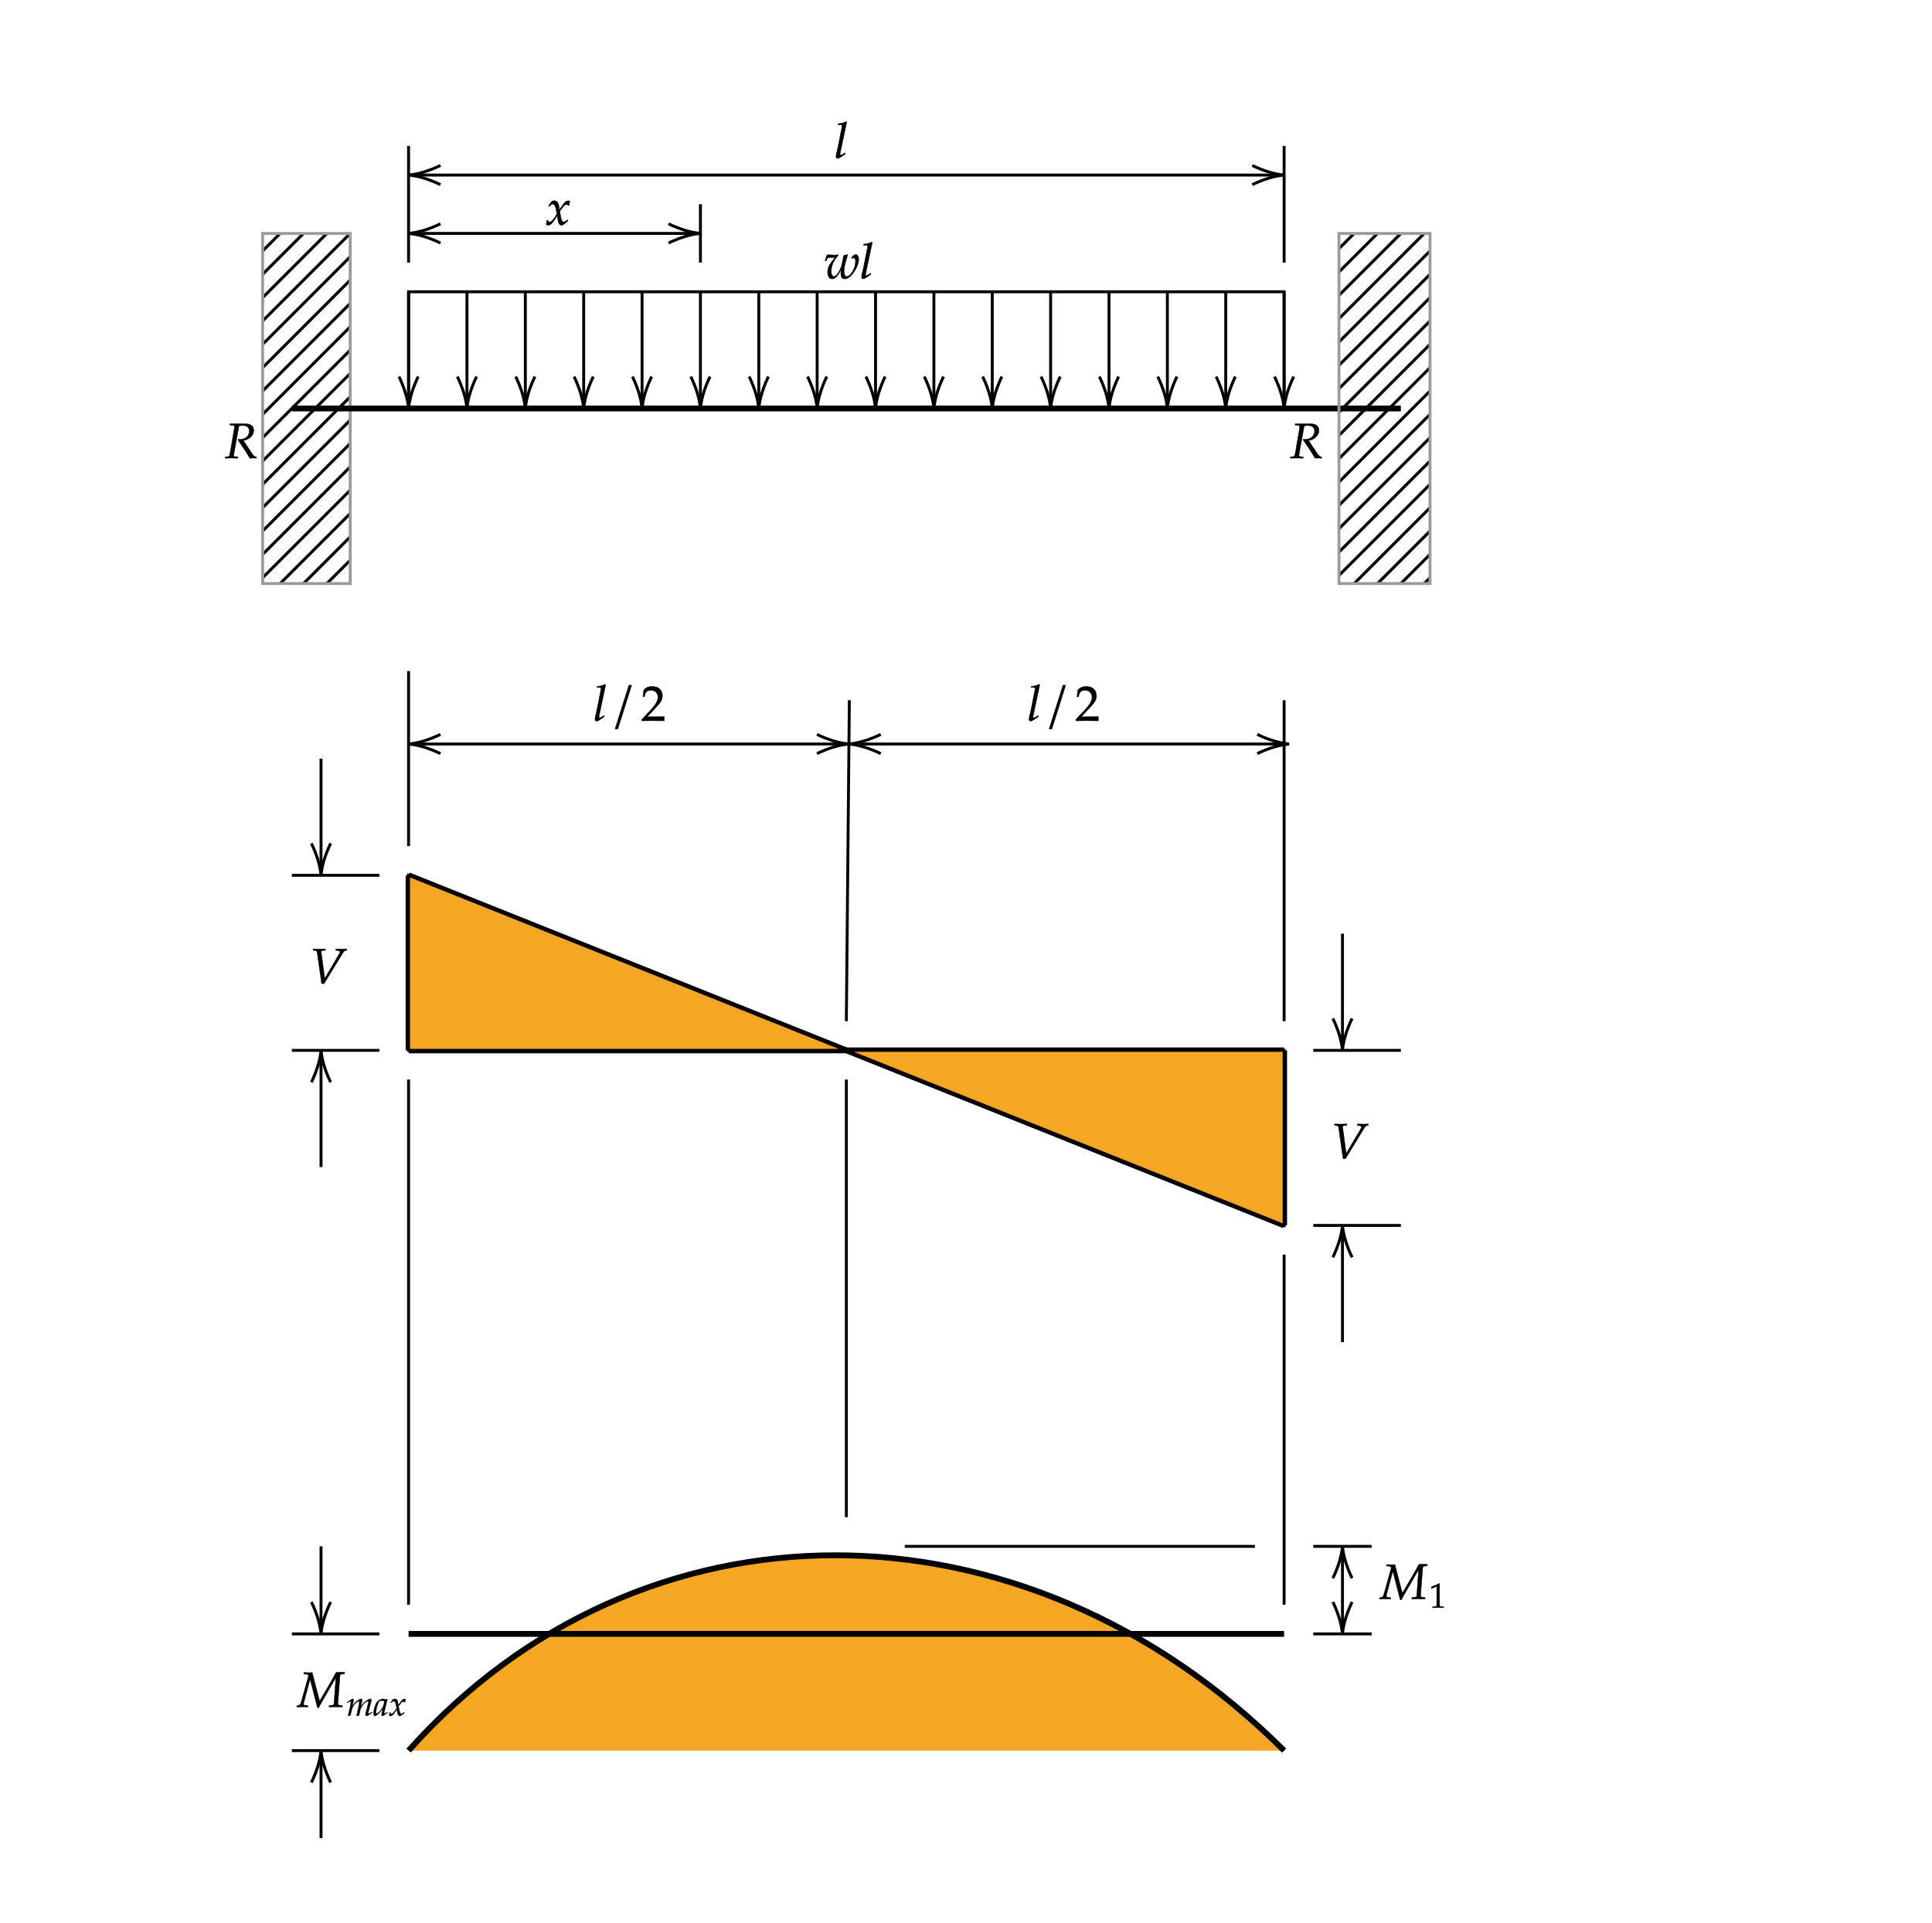
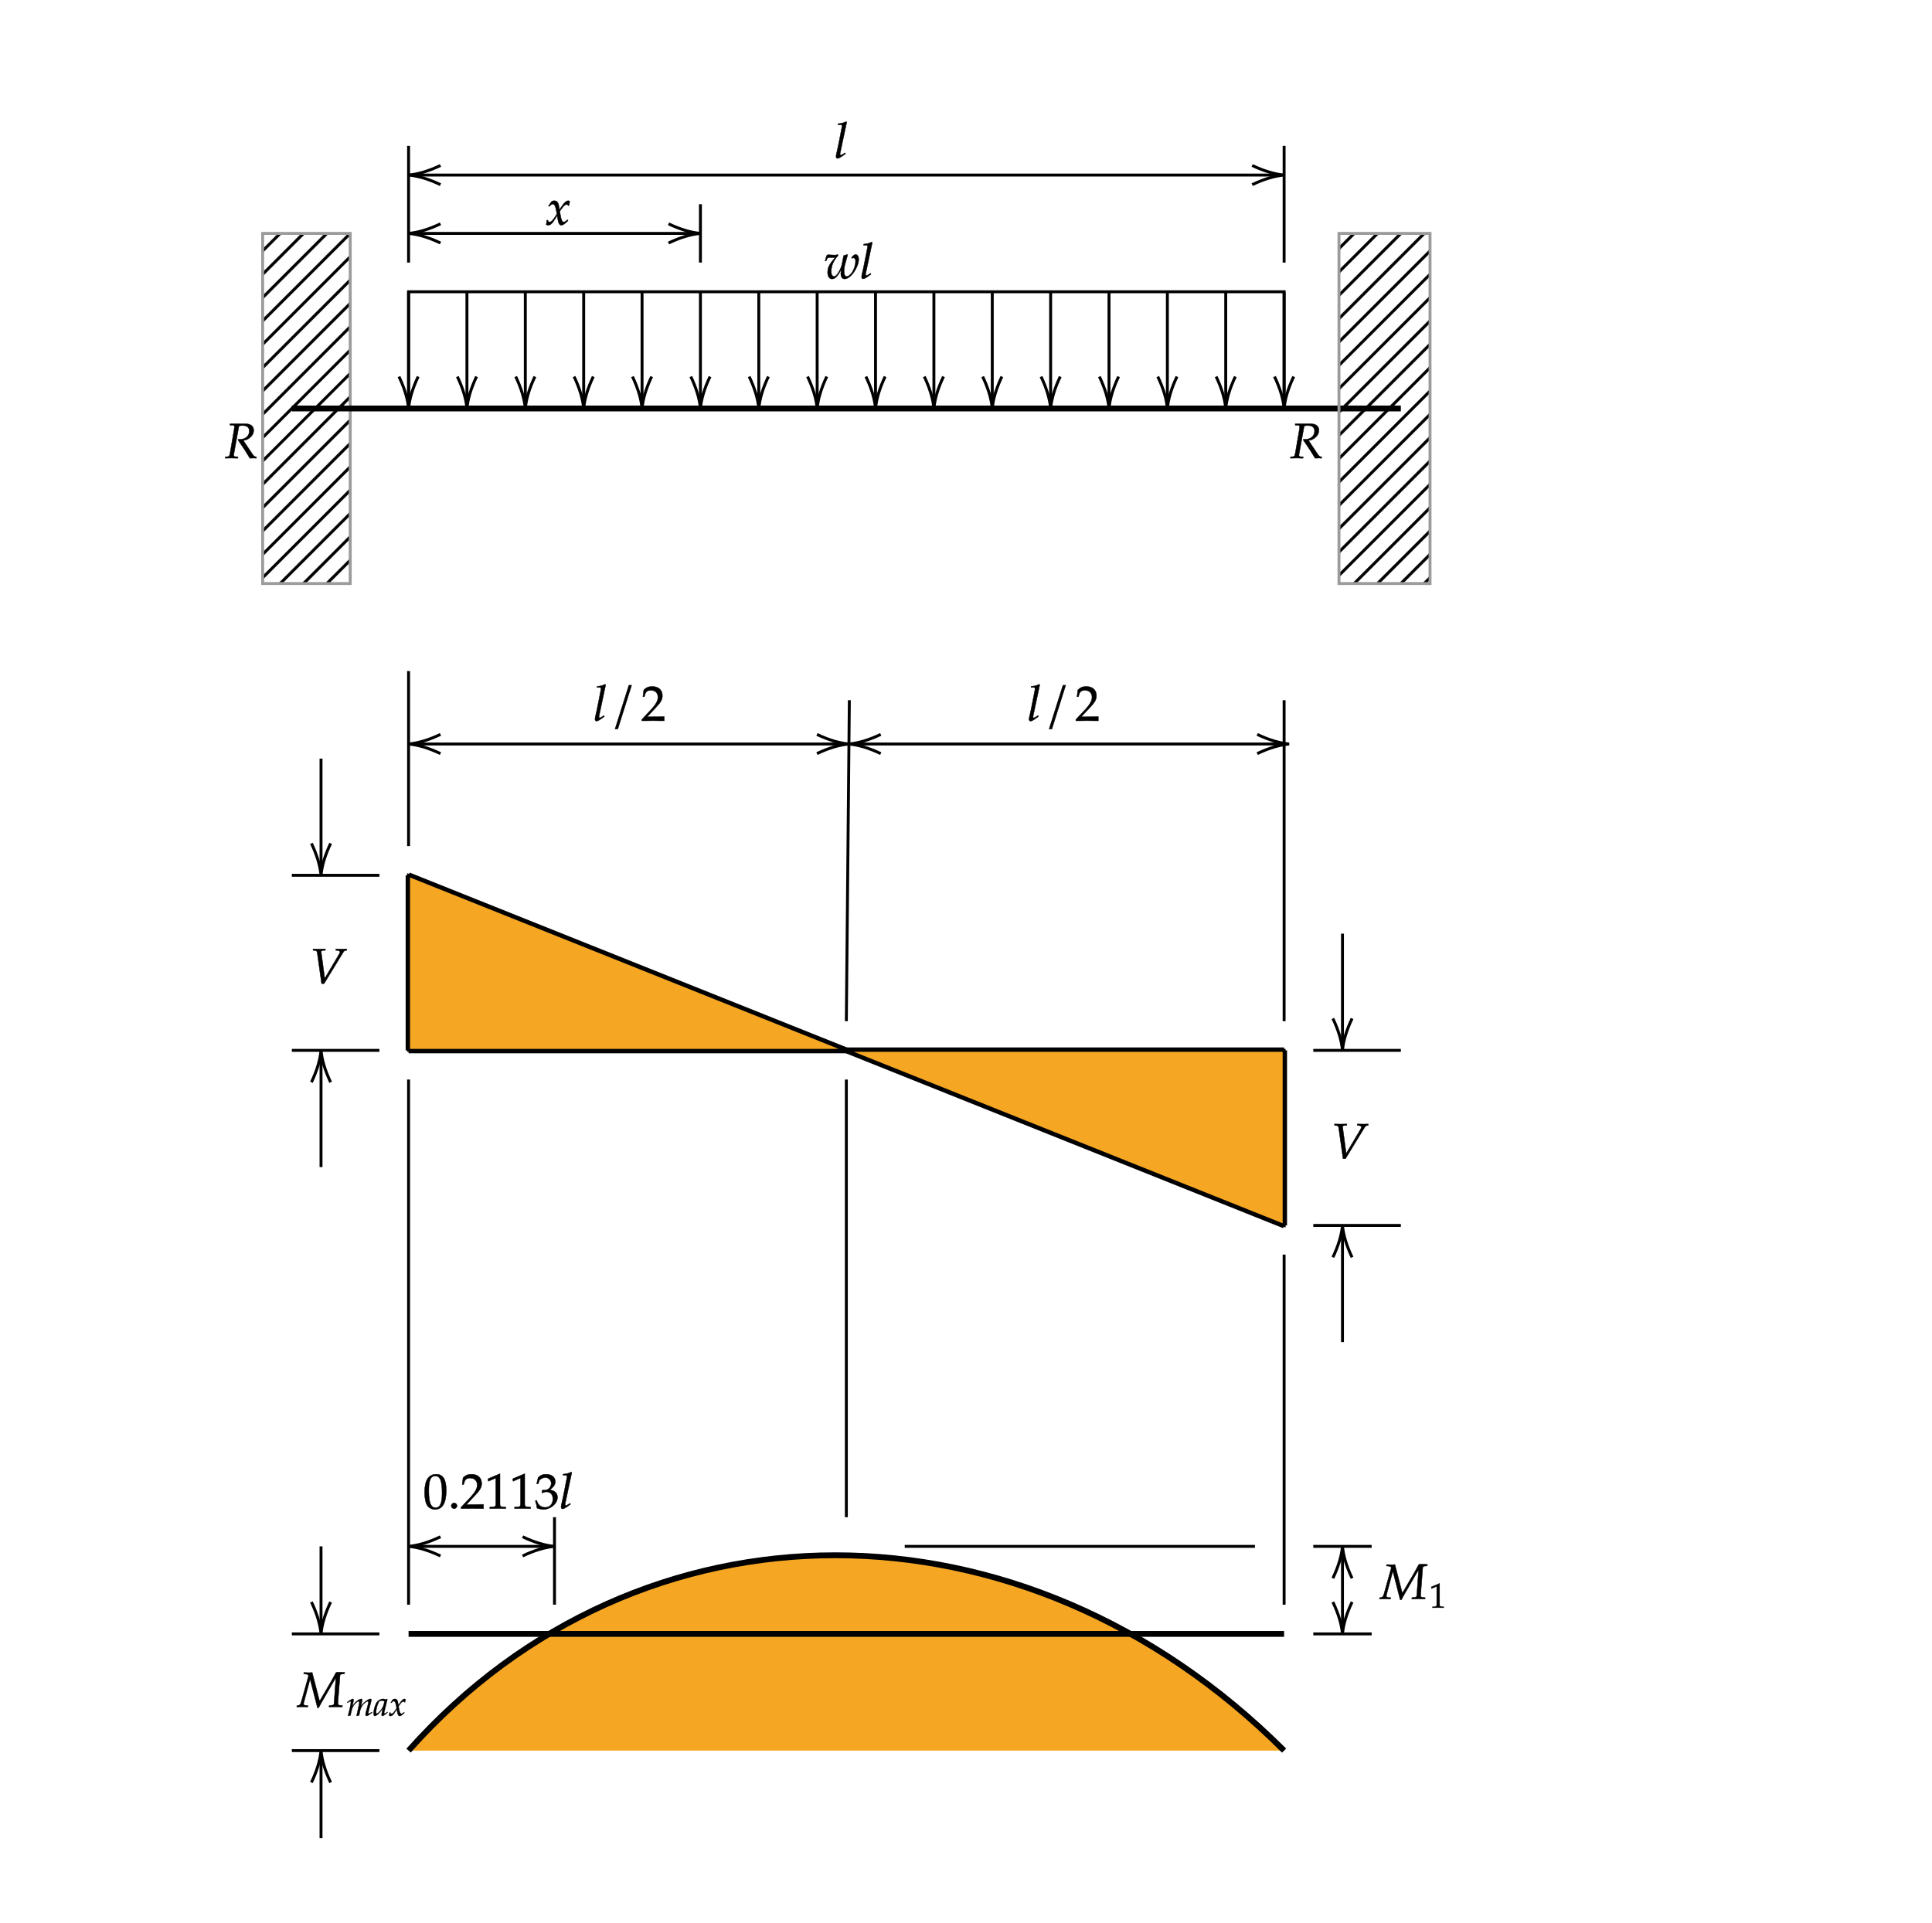
<svg xmlns="http://www.w3.org/2000/svg" x="0" y="0" width="662" height="659" style="         width:662px;         height:659px;         background: #FFF;         fill: none; ">
-   <svg />
  <svg class="role-diagram-draw-area">
    <g class="shapes-region" style="stroke: black; fill: none;">
      <g class="composite-shape">
        <defs>
          <pattern id="_pgf6dq2ivzgu" x="0" y="0" width="11.314" height="11.314" patternTransform="rotate(45,0,0)" patternUnits="userSpaceOnUse">
            <path d="M0,0 L0,11.314" style="stroke: rgb(0, 0, 0); stroke-opacity: 1; stroke-width: 1; fill: none;" />
            <path d="M5.657,0 L5.657,11.314" style="stroke: rgb(0, 0, 0); stroke-opacity: 1; stroke-width: 1; fill: none;" />
            <path d="M11.314,0 L11.314,11.314" style="stroke: rgb(0, 0, 0); stroke-opacity: 1; stroke-width: 1; fill: none;" />
          </pattern>
        </defs>
        <path class="real" d=" M90,80 L120,80 L120,200 L90,200 Z" style="stroke-width: 1; stroke: rgb(155, 155, 155); stroke-opacity: 1; fill: url(&quot;#_pgf6dq2ivzgu&quot;); fill-opacity: 1;" />
      </g>
      <g class="arrow-line">
        <path class="connection real" stroke-dasharray="" d="  M140,100 L140,138" style="stroke: rgb(0, 0, 0); stroke-width: 1; fill: none; fill-opacity: 1;" />
        <g stroke="#000" transform="matrix(-1.8369701987210297e-16,-1,1,-1.8369701987210297e-16,140,140)" style="stroke: rgb(0, 0, 0); stroke-width: 1;">
          <path d=" M10.93,-3.29 Q4.96,-0.45 0,0 Q4.96,0.45 10.93,3.29" />
        </g>
      </g>
      <g class="arrow-line">
        <path class="connection real" stroke-dasharray="" d="  M160,100 L160,138" style="stroke: rgb(0, 0, 0); stroke-width: 1; fill: none; fill-opacity: 1;" />
        <g stroke="#000" transform="matrix(-1.8369701987210297e-16,-1,1,-1.8369701987210297e-16,160,140)" style="stroke: rgb(0, 0, 0); stroke-width: 1;">
          <path d=" M10.93,-3.29 Q4.96,-0.45 0,0 Q4.96,0.45 10.93,3.29" />
        </g>
      </g>
      <g class="arrow-line">
        <path class="connection real" stroke-dasharray="" d="  M420,100 L420,138" style="stroke: rgb(0, 0, 0); stroke-width: 1; fill: none; fill-opacity: 1;" />
        <g stroke="#000" transform="matrix(-1.8369701987210297e-16,-1,1,-1.8369701987210297e-16,420,140)" style="stroke: rgb(0, 0, 0); stroke-width: 1;">
          <path d=" M10.93,-3.29 Q4.96,-0.45 0,0 Q4.96,0.45 10.93,3.29" />
        </g>
      </g>
      <g class="arrow-line">
        <path class="connection real" stroke-dasharray="" d="  M380,100 L380,138" style="stroke: rgb(0, 0, 0); stroke-width: 1; fill: none; fill-opacity: 1;" />
        <g stroke="#000" transform="matrix(-1.8369701987210297e-16,-1,1,-1.8369701987210297e-16,380,140)" style="stroke: rgb(0, 0, 0); stroke-width: 1;">
          <path d=" M10.93,-3.29 Q4.96,-0.45 0,0 Q4.96,0.45 10.93,3.29" />
        </g>
      </g>
      <g class="arrow-line">
        <path class="connection real" stroke-dasharray="" d="  M400,100 L400,138" style="stroke: rgb(0, 0, 0); stroke-width: 1; fill: none; fill-opacity: 1;" />
        <g stroke="#000" transform="matrix(-1.8369701987210297e-16,-1,1,-1.8369701987210297e-16,400,140)" style="stroke: rgb(0, 0, 0); stroke-width: 1;">
          <path d=" M10.93,-3.29 Q4.96,-0.45 0,0 Q4.96,0.45 10.93,3.29" />
        </g>
      </g>
      <g class="arrow-line">
        <path class="connection real" stroke-dasharray="" d="  M360,100 L360,138" style="stroke: rgb(0, 0, 0); stroke-width: 1; fill: none; fill-opacity: 1;" />
        <g stroke="#000" transform="matrix(-1.8369701987210297e-16,-1,1,-1.8369701987210297e-16,360,140)" style="stroke: rgb(0, 0, 0); stroke-width: 1;">
          <path d=" M10.93,-3.29 Q4.96,-0.45 0,0 Q4.96,0.45 10.93,3.29" />
        </g>
      </g>
      <g class="arrow-line">
        <path class="connection real" stroke-dasharray="" d="  M280,100 L280,138" style="stroke: rgb(0, 0, 0); stroke-width: 1; fill: none; fill-opacity: 1;" />
        <g stroke="#000" transform="matrix(-1.8369701987210297e-16,-1,1,-1.8369701987210297e-16,280,140)" style="stroke: rgb(0, 0, 0); stroke-width: 1;">
          <path d=" M10.93,-3.29 Q4.96,-0.45 0,0 Q4.96,0.45 10.93,3.29" />
        </g>
      </g>
      <g class="arrow-line">
        <path class="connection real" stroke-dasharray="" d="  M340,100 L340,138" style="stroke: rgb(0, 0, 0); stroke-width: 1; fill: none; fill-opacity: 1;" />
        <g stroke="#000" transform="matrix(-1.8369701987210297e-16,-1,1,-1.8369701987210297e-16,340,140)" style="stroke: rgb(0, 0, 0); stroke-width: 1;">
          <path d=" M10.93,-3.29 Q4.96,-0.45 0,0 Q4.96,0.45 10.93,3.29" />
        </g>
      </g>
      <g class="arrow-line">
        <path class="connection real" stroke-dasharray="" d="  M220,100 L220,138" style="stroke: rgb(0, 0, 0); stroke-width: 1; fill: none; fill-opacity: 1;" />
        <g stroke="#000" transform="matrix(-1.8369701987210297e-16,-1,1,-1.8369701987210297e-16,220,140)" style="stroke: rgb(0, 0, 0); stroke-width: 1;">
          <path d=" M10.93,-3.29 Q4.96,-0.45 0,0 Q4.96,0.45 10.93,3.29" />
        </g>
      </g>
      <g class="arrow-line">
        <path class="connection real" stroke-dasharray="" d="  M260,100 L260,138" style="stroke: rgb(0, 0, 0); stroke-width: 1; fill: none; fill-opacity: 1;" />
        <g stroke="#000" transform="matrix(-1.8369701987210297e-16,-1,1,-1.8369701987210297e-16,260,140)" style="stroke: rgb(0, 0, 0); stroke-width: 1;">
          <path d=" M10.93,-3.29 Q4.96,-0.45 0,0 Q4.96,0.45 10.93,3.29" />
        </g>
      </g>
      <g class="arrow-line">
        <path class="connection real" stroke-dasharray="" d="  M180,100 L180,138" style="stroke: rgb(0, 0, 0); stroke-width: 1; fill: none; fill-opacity: 1;" />
        <g stroke="#000" transform="matrix(-1.8369701987210297e-16,-1,1,-1.8369701987210297e-16,180,140)" style="stroke: rgb(0, 0, 0); stroke-width: 1;">
          <path d=" M10.93,-3.29 Q4.96,-0.45 0,0 Q4.96,0.45 10.93,3.29" />
        </g>
      </g>
      <g class="arrow-line">
        <path class="connection real" stroke-dasharray="" d="  M200,100 L200,138" style="stroke: rgb(0, 0, 0); stroke-width: 1; fill: none; fill-opacity: 1;" />
        <g stroke="#000" transform="matrix(-1.8369701987210297e-16,-1,1,-1.8369701987210297e-16,200,140)" style="stroke: rgb(0, 0, 0); stroke-width: 1;">
          <path d=" M10.93,-3.29 Q4.96,-0.45 0,0 Q4.96,0.45 10.93,3.29" />
        </g>
      </g>
      <g class="arrow-line">
        <path class="connection real" stroke-dasharray="" d="  M320,100 L320,138" style="stroke: rgb(0, 0, 0); stroke-width: 1; fill: none; fill-opacity: 1;" />
        <g stroke="#000" transform="matrix(-1.8369701987210297e-16,-1,1,-1.8369701987210297e-16,320,140)" style="stroke: rgb(0, 0, 0); stroke-width: 1;">
          <path d=" M10.93,-3.29 Q4.96,-0.45 0,0 Q4.96,0.45 10.93,3.29" />
        </g>
      </g>
      <g class="arrow-line">
        <path class="connection real" stroke-dasharray="" d="  M300,100 L300,138" style="stroke: rgb(0, 0, 0); stroke-width: 1; fill: none; fill-opacity: 1;" />
        <g stroke="#000" transform="matrix(-1.8369701987210297e-16,-1,1,-1.8369701987210297e-16,300,140)" style="stroke: rgb(0, 0, 0); stroke-width: 1;">
          <path d=" M10.93,-3.29 Q4.96,-0.45 0,0 Q4.96,0.45 10.93,3.29" />
        </g>
      </g>
      <g class="arrow-line">
        <path class="connection real" stroke-dasharray="" d="  M240,100 L240,138" style="stroke: rgb(0, 0, 0); stroke-width: 1; fill: none; fill-opacity: 1;" />
        <g stroke="#000" transform="matrix(-1.8369701987210297e-16,-1,1,-1.8369701987210297e-16,240,140)" style="stroke: rgb(0, 0, 0); stroke-width: 1;">
          <path d=" M10.93,-3.29 Q4.96,-0.45 0,0 Q4.96,0.45 10.93,3.29" />
        </g>
      </g>
      <g class="arrow-line">
        <path class="connection real" stroke-dasharray="" d="  M100,140 L480,140" style="stroke: rgb(0, 0, 0); stroke-width: 2; fill: none; fill-opacity: 1;" />
      </g>
      <g class="arrow-line">
        <path class="connection real" stroke-dasharray="" d="  M440,100 L440,138" style="stroke: rgb(0, 0, 0); stroke-width: 1; fill: none; fill-opacity: 1;" />
        <g stroke="#000" transform="matrix(-1.8369701987210297e-16,-1,1,-1.8369701987210297e-16,440,140)" style="stroke: rgb(0, 0, 0); stroke-width: 1;">
          <path d=" M10.93,-3.29 Q4.96,-0.45 0,0 Q4.96,0.45 10.93,3.29" />
        </g>
      </g>
      <g class="composite-shape">
        <path class="real" d=" M140,100 L440,100 L440,140 L140,140 Z" style="stroke-width: 1; stroke: rgb(0, 0, 0); fill: none; fill-opacity: 1;" />
      </g>
      <g class="arrow-line">
        <path class="connection real" stroke-dasharray="" d="  M140,50 L140,90" style="stroke: rgb(0, 0, 0); stroke-width: 1; fill: none; fill-opacity: 1;" />
      </g>
      <g class="arrow-line">
        <path class="connection real" stroke-dasharray="" d="  M240,70 L240,90" style="stroke: rgb(0, 0, 0); stroke-width: 1; fill: none; fill-opacity: 1;" />
      </g>
      <g class="arrow-line">
        <path class="connection real" stroke-dasharray="" d="  M142,80 L238,80" style="stroke: rgb(0, 0, 0); stroke-width: 1; fill: none; fill-opacity: 1;" />
        <g stroke="#000" transform="matrix(-1,1.2246467991473532e-16,-1.2246467991473532e-16,-1,240,80)" style="stroke: rgb(0, 0, 0); stroke-width: 1;">
          <path d=" M10.93,-3.29 Q4.96,-0.45 0,0 Q4.96,0.45 10.93,3.29" />
        </g>
        <g stroke="#000" transform="matrix(1,0,0,1,140,80)" style="stroke: rgb(0, 0, 0); stroke-width: 1;">
          <path d=" M10.93,-3.29 Q4.96,-0.45 0,0 Q4.96,0.45 10.93,3.29" />
        </g>
      </g>
      <g class="arrow-line">
        <path class="connection real" stroke-dasharray="" d="  M142,60 L438,60" style="stroke: rgb(0, 0, 0); stroke-width: 1; fill: none; fill-opacity: 1;" />
        <g stroke="#000" transform="matrix(-1,1.2246467991473532e-16,-1.2246467991473532e-16,-1,440,60)" style="stroke: rgb(0, 0, 0); stroke-width: 1;">
          <path d=" M10.93,-3.29 Q4.96,-0.45 0,0 Q4.96,0.45 10.93,3.29" />
        </g>
        <g stroke="#000" transform="matrix(1,0,0,1,140,60)" style="stroke: rgb(0, 0, 0); stroke-width: 1;">
          <path d=" M10.93,-3.29 Q4.96,-0.45 0,0 Q4.96,0.45 10.93,3.29" />
        </g>
      </g>
      <g class="arrow-line">
        <path class="connection real" stroke-dasharray="" d="  M440,50 L440,90" style="stroke: rgb(0, 0, 0); stroke-width: 1; fill: none; fill-opacity: 1;" />
      </g>
      <g class="arrow-line">
        <path class="connection real" stroke-dasharray="" d="  M140,230 L140,290" style="stroke: rgb(0, 0, 0); stroke-width: 1; fill: none; fill-opacity: 1;" />
      </g>
      <g class="arrow-line">
        <path class="connection real" stroke-dasharray="" d="  M440,240 L440,350" style="stroke: rgb(0, 0, 0); stroke-width: 1; fill: none; fill-opacity: 1;" />
      </g>
      <g class="arrow-line">
        <path class="connection real" stroke-dasharray="" d="  M291.03,240 L290,350" style="stroke: rgb(0, 0, 0); stroke-width: 1; fill: none; fill-opacity: 1;" />
      </g>
      <g class="arrow-line">
        <path class="connection real" stroke-dasharray="" d="  M142,255 L288.86,255" style="stroke: rgb(0, 0, 0); stroke-width: 1; fill: none; fill-opacity: 1;" />
        <g stroke="#000" transform="matrix(-1,1.2246467991473532e-16,-1.2246467991473532e-16,-1,290.8597,255)" style="stroke: rgb(0, 0, 0); stroke-width: 1;">
          <path d=" M10.93,-3.29 Q4.96,-0.45 0,0 Q4.96,0.45 10.93,3.29" />
        </g>
        <g stroke="#000" transform="matrix(1,0,0,1,140,255)" style="stroke: rgb(0, 0, 0); stroke-width: 1;">
          <path d=" M10.93,-3.29 Q4.96,-0.45 0,0 Q4.96,0.45 10.93,3.29" />
        </g>
      </g>
      <g class="arrow-line">
        <path class="connection real" stroke-dasharray="" d="  M292.86,255 L439.72,255" style="stroke: rgb(0, 0, 0); stroke-width: 1; fill: none; fill-opacity: 1;" />
        <g stroke="#000" transform="matrix(-1,1.2246467991473532e-16,-1.2246467991473532e-16,-1,441.7195,255)" style="stroke: rgb(0, 0, 0); stroke-width: 1;">
          <path d=" M10.93,-3.29 Q4.96,-0.45 0,0 Q4.96,0.45 10.93,3.29" />
        </g>
        <g stroke="#000" transform="matrix(1,0,0,1,290.8597,255)" style="stroke: rgb(0, 0, 0); stroke-width: 1;">
          <path d=" M10.93,-3.29 Q4.96,-0.45 0,0 Q4.96,0.45 10.93,3.29" />
        </g>
      </g>
      <g class="arrow-line">
        <path class="connection real" stroke-dasharray="" d="  M140,300 L140,360" style="stroke: rgb(0, 0, 0); stroke-width: 2; fill: none; fill-opacity: 1;" />
      </g>
      <g class="arrow-line">
        <path class="connection real" stroke-dasharray="" d="  M140,360 L440,360" style="stroke: rgb(0, 0, 0); stroke-width: 2; fill: none; fill-opacity: 1;" />
      </g>
      <g class="arrow-line">
        <path class="connection real" stroke-dasharray="" d="  M440,360 L440,420" style="stroke: rgb(0, 0, 0); stroke-width: 2; fill: none; fill-opacity: 1;" />
      </g>
      <g class="arrow-line">
        <path class="connection real" stroke-dasharray="" d="  M140,300 L440,420" style="stroke: rgb(0, 0, 0); stroke-width: 2; fill: none; fill-opacity: 1;" />
      </g>
      <g class="arrow-line">
        <path class="connection real" stroke-dasharray="" d="  M100,300 L130,300" style="stroke: rgb(0, 0, 0); stroke-width: 1; fill: none; fill-opacity: 1;" />
      </g>
      <g class="arrow-line">
        <path class="connection real" stroke-dasharray="" d="  M100,360 L130,360" style="stroke: rgb(0, 0, 0); stroke-width: 1; fill: none; fill-opacity: 1;" />
      </g>
      <g class="arrow-line">
        <path class="connection real" stroke-dasharray="" d="  M110,260 L110,298" style="stroke: rgb(0, 0, 0); stroke-width: 1; fill: none; fill-opacity: 1;" />
        <g stroke="#000" transform="matrix(-1.8369701987210297e-16,-1,1,-1.8369701987210297e-16,110,300)" style="stroke: rgb(0, 0, 0); stroke-width: 1;">
          <path d=" M10.93,-3.29 Q4.96,-0.45 0,0 Q4.96,0.45 10.93,3.29" />
        </g>
      </g>
      <g class="arrow-line">
        <path class="connection real" stroke-dasharray="" d="  M110,400 L110,362" style="stroke: rgb(0, 0, 0); stroke-width: 1; fill: none; fill-opacity: 1;" />
        <g stroke="#000" transform="matrix(3.061616997868383e-16,1,-1,3.061616997868383e-16,110,360)" style="stroke: rgb(0, 0, 0); stroke-width: 1;">
          <path d=" M10.93,-3.29 Q4.96,-0.45 0,0 Q4.96,0.45 10.93,3.29" />
        </g>
      </g>
      <g class="arrow-line">
        <path class="connection real" stroke-dasharray="" d="  M450,360 L480,360" style="stroke: rgb(0, 0, 0); stroke-width: 1; fill: none; fill-opacity: 1;" />
      </g>
      <g class="arrow-line">
        <path class="connection real" stroke-dasharray="" d="  M450,420 L480,420" style="stroke: rgb(0, 0, 0); stroke-width: 1; fill: none; fill-opacity: 1;" />
      </g>
      <g class="arrow-line">
        <path class="connection real" stroke-dasharray="" d="  M460,320 L460,358" style="stroke: rgb(0, 0, 0); stroke-width: 1; fill: none; fill-opacity: 1;" />
        <g stroke="#000" transform="matrix(-1.8369701987210297e-16,-1,1,-1.8369701987210297e-16,460,360)" style="stroke: rgb(0, 0, 0); stroke-width: 1;">
          <path d=" M10.93,-3.29 Q4.96,-0.45 0,0 Q4.96,0.45 10.93,3.29" />
        </g>
      </g>
      <g class="arrow-line">
        <path class="connection real" stroke-dasharray="" d="  M460,460 L460,422" style="stroke: rgb(0, 0, 0); stroke-width: 1; fill: none; fill-opacity: 1;" />
        <g stroke="#000" transform="matrix(3.061616997868383e-16,1,-1,3.061616997868383e-16,460,420)" style="stroke: rgb(0, 0, 0); stroke-width: 1;">
          <path d=" M10.93,-3.29 Q4.96,-0.45 0,0 Q4.96,0.45 10.93,3.29" />
        </g>
      </g>
      <g class="arrow-line">
        <path class="connection real" stroke-dasharray="" d="  M140,600 C219.4,510.73 350.6,510.73 440,600" style="stroke: rgb(0, 0, 0); stroke-width: 2; fill: rgb(245, 166, 35); fill-opacity: 1;" />
      </g>
      <g class="arrow-line">
        <path class="connection real" stroke-dasharray="" d="  M290,370 L290,520" style="stroke: rgb(0, 0, 0); stroke-width: 1; fill: none; fill-opacity: 1;" />
      </g>
      <g class="arrow-line">
        <path class="connection real" stroke-dasharray="" d="  M100,600 L130,600" style="stroke: rgb(0, 0, 0); stroke-width: 1; fill: none; fill-opacity: 1;" />
      </g>
      <g class="arrow-line">
        <path class="connection real" stroke-dasharray="" d="  M100,560 L130,560" style="stroke: rgb(0, 0, 0); stroke-width: 1; fill: none; fill-opacity: 1;" />
      </g>
      <g class="arrow-line">
        <path class="connection real" stroke-dasharray="" d="  M110,530 L110,558" style="stroke: rgb(0, 0, 0); stroke-width: 1; fill: none; fill-opacity: 1;" />
        <g stroke="#000" transform="matrix(-1.8369701987210297e-16,-1,1,-1.8369701987210297e-16,110,560)" style="stroke: rgb(0, 0, 0); stroke-width: 1;">
          <path d=" M10.93,-3.29 Q4.96,-0.45 0,0 Q4.96,0.45 10.93,3.29" />
        </g>
      </g>
      <g class="arrow-line">
        <path class="connection real" stroke-dasharray="" d="  M110,630 L110,602" style="stroke: rgb(0, 0, 0); stroke-width: 1; fill: none; fill-opacity: 1;" />
        <g stroke="#000" transform="matrix(3.061616997868383e-16,1,-1,3.061616997868383e-16,110,600)" style="stroke: rgb(0, 0, 0); stroke-width: 1;">
          <path d=" M10.93,-3.29 Q4.96,-0.45 0,0 Q4.96,0.45 10.93,3.29" />
        </g>
      </g>
      <g class="arrow-line">
        <path class="connection real" stroke-dasharray="" d="  M140,370 L140,550" style="stroke: rgb(0, 0, 0); stroke-width: 1; fill: none; fill-opacity: 1;" />
      </g>
      <g class="arrow-line">
        <path class="connection real" stroke-dasharray="" d="  M440,430 L440,550" style="stroke: rgb(0, 0, 0); stroke-width: 1; fill: none; fill-opacity: 1;" />
      </g>
      <g class="composite-shape">
        <path class="real" d=" M140,300 L290,360 L140,360 Z" style="stroke-width: 1; stroke: rgb(0, 0, 0); fill: rgb(245, 166, 35); fill-opacity: 1;" />
      </g>
      <g class="composite-shape">
        <path class="real" d=" M440,420 L290,360 L440,360 Z" style="stroke-width: 1; stroke: rgb(0, 0, 0); fill: rgb(245, 166, 35); fill-opacity: 1;" />
      </g>
      <g class="composite-shape">
        <defs>
          <pattern id="_pgfjrb6xxpxf" x="0" y="0" width="11.314" height="11.314" patternTransform="rotate(45,0,0)" patternUnits="userSpaceOnUse">
            <path d="M0,0 L0,11.314" style="stroke: rgb(0, 0, 0); stroke-opacity: 1; stroke-width: 1; fill: none;" />
            <path d="M5.657,0 L5.657,11.314" style="stroke: rgb(0, 0, 0); stroke-opacity: 1; stroke-width: 1; fill: none;" />
            <path d="M11.314,0 L11.314,11.314" style="stroke: rgb(0, 0, 0); stroke-opacity: 1; stroke-width: 1; fill: none;" />
          </pattern>
        </defs>
        <path class="real" d=" M458.8,80 L490,80 L490,200 L458.8,200 Z" style="stroke-width: 1; stroke: rgb(155, 155, 155); stroke-opacity: 1; fill: url(&quot;#_pgfjrb6xxpxf&quot;); fill-opacity: 1;" />
      </g>
      <g class="arrow-line">
        <path class="connection real" stroke-dasharray="" d="  M140,560 L440,560" style="stroke: rgb(0, 0, 0); stroke-width: 2; fill: rgb(245, 166, 35); fill-opacity: 1;" />
      </g>
      <g class="arrow-line">
        <path class="connection real" stroke-dasharray="" d="  M310,530 L430,530" style="stroke: rgb(0, 0, 0); stroke-width: 1; fill: none; fill-opacity: 1;" />
      </g>
      <g class="arrow-line">
        <path class="connection real" stroke-dasharray="" d="  M450,530 L470,530" style="stroke: rgb(0, 0, 0); stroke-width: 1; fill: none; fill-opacity: 1;" />
      </g>
      <g class="arrow-line">
        <path class="connection real" stroke-dasharray="" d="  M450,560 L470,560" style="stroke: rgb(0, 0, 0); stroke-width: 1; fill: none; fill-opacity: 1;" />
      </g>
      <g class="arrow-line">
        <path class="connection real" stroke-dasharray="" d="  M460,532 L460,558" style="stroke: rgb(0, 0, 0); stroke-width: 1; fill: none; fill-opacity: 1;" />
        <g stroke="#000" transform="matrix(-1.8369701987210297e-16,-1,1,-1.8369701987210297e-16,460,560)" style="stroke: rgb(0, 0, 0); stroke-width: 1;">
          <path d=" M10.93,-3.29 Q4.96,-0.45 0,0 Q4.96,0.45 10.93,3.29" />
        </g>
        <g stroke="#000" transform="matrix(6.123233995736766e-17,1,-1,6.123233995736766e-17,460,530)" style="stroke: rgb(0, 0, 0); stroke-width: 1;">
          <path d=" M10.93,-3.29 Q4.96,-0.45 0,0 Q4.96,0.45 10.93,3.29" />
        </g>
      </g>
+       <g class="arrow-line">
+         <path class="connection real" stroke-dasharray="" d="  M190,520 L190,550" style="stroke: rgb(0, 0, 0); stroke-width: 1; fill: none; fill-opacity: 1;" />
+       </g>
+       <g class="arrow-line">
+         <path class="connection real" stroke-dasharray="" d="  M142,530 L188,530" style="stroke: rgb(0, 0, 0); stroke-width: 1; fill: none; fill-opacity: 1;" />
+         <g stroke="#000" transform="matrix(-1,1.2246467991473532e-16,-1.2246467991473532e-16,-1,190,530)" style="stroke: rgb(0, 0, 0); stroke-width: 1;">
+           <path d=" M10.93,-3.29 Q4.96,-0.45 0,0 Q4.96,0.45 10.93,3.29" />
+         </g>
+         <g stroke="#000" transform="matrix(1,0,0,1,140,530)" style="stroke: rgb(0, 0, 0); stroke-width: 1;">
+           <path d=" M10.93,-3.29 Q4.96,-0.45 0,0 Q4.96,0.45 10.93,3.29" />
+         </g>
+       </g>
      <g />
    </g>
    <g />
    <g />
    <g />
  </svg>
  <svg width="660" height="657" style="width:660px;height:657px;font-family:Asana-Math, Asana;background:#FFF;">
    <g>
      <g>
        <g>
          <g transform="matrix(1,0,0,1,282.3594,95.42188)">
            <path transform="matrix(0.017,0,0,-0.017,0,0)" d="M167 420C188 420 201 421 226 424C171 350 72 266 72 126C72 44 107 -11 160 -11C224 -11 276 44 350 187C341 143 338 118 338 95C338 32 367 -11 412 -11C546 -11 699 238 699 384C699 441 673 482 637 482C624 482 612 478 604 470L554 423L565 404C574 410 583 413 592 413C619 413 635 390 635 350C635 205 538 39 453 39C424 39 403 79 403 134C403 181 412 247 424 290L476 474L469 482L395 460L366 311C354 249 340 209 311 155C271 80 233 39 203 39C168 39 145 78 145 136C145 255 186 352 285 464L275 482C255 473 242 470 214 470C186 470 144 472 115 475L103 476C97 477 92 477 91 477C79 477 70 475 59 470C45 443 34 407 21 352L43 352L60 394C67 411 87 422 111 422C145 422 128 420 167 420ZM972 722L960 733C908 707 872 698 800 691L796 670L844 670C868 670 878 663 878 648C878 645 878 640 875 622C864 567 791 182 776 132C763 82 757 52 757 31C757 6 768 -9 787 -9C813 -9 849 12 947 85L937 103L911 86C882 67 860 56 850 56C843 56 837 66 837 76C837 82 838 89 841 104Z" stroke="rgb(0,0,0)" stroke-opacity="1" stroke-width="8" fill="rgb(0,0,0)" fill-opacity="1" />
          </g>
        </g>
      </g>
    </g>
    <g>
      <g>
        <g>
          <g transform="matrix(1,0,0,1,285.8594,54.14062)">
            <path transform="matrix(0.017,0,0,-0.017,0,0)" d="M251 722L239 733C187 707 151 698 79 691L75 670L123 670C147 670 157 663 157 648C157 645 157 640 154 622C143 567 70 182 55 132C42 82 36 52 36 31C36 6 47 -9 66 -9C92 -9 128 12 226 85L216 103L190 86C161 67 139 56 129 56C122 56 116 66 116 76C116 82 117 89 120 104Z" stroke="rgb(0,0,0)" stroke-opacity="1" stroke-width="8" fill="rgb(0,0,0)" fill-opacity="1" />
          </g>
        </g>
      </g>
    </g>
    <g>
      <g>
        <g>
          <g transform="matrix(1,0,0,1,187,77)">
            <path transform="matrix(0.017,0,0,-0.017,0,0)" d="M9 1C24 -7 40 -11 52 -11C85 -11 124 18 155 65L231 182L242 113C255 28 278 -11 314 -11C336 -11 368 6 400 35L449 79L440 98C404 68 379 53 363 53C348 53 335 63 325 83C316 102 305 139 300 168L282 269L317 318C364 383 391 406 422 406C438 406 450 398 455 383L469 387L484 472C472 479 463 482 454 482C414 482 374 446 312 354L275 299L269 347C257 446 230 482 171 482C145 482 123 474 114 461L56 378L73 368C103 402 123 416 142 416C175 416 197 375 214 277L225 215L185 153C142 86 108 54 80 54C65 54 54 58 52 63L41 91L21 88C21 53 13 27 9 1Z" stroke="rgb(0,0,0)" stroke-opacity="1" stroke-width="8" fill="rgb(0,0,0)" fill-opacity="1" />
          </g>
        </g>
      </g>
    </g>
    <g>
      <g>
        <g>
          <g transform="matrix(1,0,0,1,77,157)">
            <path transform="matrix(0.017,0,0,-0.017,0,0)" d="M105 664L161 662C185 661 196 653 196 635C196 621 192 589 187 559L112 125C96 34 94 32 54 28L13 25L9 -3L51 -2C98 0 117 0 141 0L238 -3L264 -3L267 25L218 28C191 30 182 38 182 58C182 67 183 76 186 93L287 648C316 654 336 656 363 656C450 656 496 617 496 543C496 448 418 378 314 378L270 378L267 367C401 172 432 124 507 -3C507 -3 592 0 592 0C593 0 607 -1 626 -3L639 -3L639 24C599 29 588 37 559 79L375 354C430 364 459 376 495 402C553 444 584 499 584 560C584 646 520 693 409 691L108 691Z" stroke="rgb(0,0,0)" stroke-opacity="1" stroke-width="8" fill="rgb(0,0,0)" fill-opacity="1" />
          </g>
        </g>
      </g>
    </g>
    <g>
      <g>
        <g>
          <g transform="matrix(1,0,0,1,442,157)">
            <path transform="matrix(0.017,0,0,-0.017,0,0)" d="M105 664L161 662C185 661 196 653 196 635C196 621 192 589 187 559L112 125C96 34 94 32 54 28L13 25L9 -3L51 -2C98 0 117 0 141 0L238 -3L264 -3L267 25L218 28C191 30 182 38 182 58C182 67 183 76 186 93L287 648C316 654 336 656 363 656C450 656 496 617 496 543C496 448 418 378 314 378L270 378L267 367C401 172 432 124 507 -3C507 -3 592 0 592 0C593 0 607 -1 626 -3L639 -3L639 24C599 29 588 37 559 79L375 354C430 364 459 376 495 402C553 444 584 499 584 560C584 646 520 693 409 691L108 691Z" stroke="rgb(0,0,0)" stroke-opacity="1" stroke-width="8" fill="rgb(0,0,0)" fill-opacity="1" />
          </g>
        </g>
      </g>
    </g>
    <g>
      <g>
        <g>
          <g transform="matrix(1,0,0,1,203.2656,247)">
            <path transform="matrix(0.017,0,0,-0.017,0,0)" d="M251 722L239 733C187 707 151 698 79 691L75 670L123 670C147 670 157 663 157 648C157 645 157 640 154 622C143 567 70 182 55 132C42 82 36 52 36 31C36 6 47 -9 66 -9C92 -9 128 12 226 85L216 103L190 86C161 67 139 56 129 56C122 56 116 66 116 76C116 82 117 89 120 104Z" stroke="rgb(0,0,0)" stroke-opacity="1" stroke-width="8" fill="rgb(0,0,0)" fill-opacity="1" />
          </g>
        </g>
        <g>
          <g transform="matrix(1,0,0,1,211.375,247)">
            <path transform="matrix(0.017,0,0,-0.017,0,0)" d="M297 714L242 714L-37 -169L18 -169Z" stroke="rgb(0,0,0)" stroke-opacity="1" stroke-width="8" fill="rgb(0,0,0)" fill-opacity="1" />
          </g>
        </g>
        <g>
          <g transform="matrix(1,0,0,1,219.6406,247)">
            <path transform="matrix(0.017,0,0,-0.017,0,0)" d="M16 23L16 -3C203 -3 203 0 239 0C275 0 275 -3 468 -3L468 82C353 77 307 81 122 77L304 270C401 373 431 428 431 503C431 618 353 689 226 689C154 689 105 669 56 619L39 483L68 483L81 529C97 587 133 612 200 612C286 612 341 558 341 473C341 398 299 324 186 204Z" stroke="rgb(0,0,0)" stroke-opacity="1" stroke-width="8" fill="rgb(0,0,0)" fill-opacity="1" />
          </g>
        </g>
      </g>
    </g>
    <g>
      <g>
        <g>
          <g transform="matrix(1,0,0,1,352,247)">
            <path transform="matrix(0.017,0,0,-0.017,0,0)" d="M251 722L239 733C187 707 151 698 79 691L75 670L123 670C147 670 157 663 157 648C157 645 157 640 154 622C143 567 70 182 55 132C42 82 36 52 36 31C36 6 47 -9 66 -9C92 -9 128 12 226 85L216 103L190 86C161 67 139 56 129 56C122 56 116 66 116 76C116 82 117 89 120 104Z" stroke="rgb(0,0,0)" stroke-opacity="1" stroke-width="8" fill="rgb(0,0,0)" fill-opacity="1" />
          </g>
        </g>
        <g>
          <g transform="matrix(1,0,0,1,360.1094,247)">
            <path transform="matrix(0.017,0,0,-0.017,0,0)" d="M297 714L242 714L-37 -169L18 -169Z" stroke="rgb(0,0,0)" stroke-opacity="1" stroke-width="8" fill="rgb(0,0,0)" fill-opacity="1" />
          </g>
        </g>
        <g>
          <g transform="matrix(1,0,0,1,368.375,247)">
            <path transform="matrix(0.017,0,0,-0.017,0,0)" d="M16 23L16 -3C203 -3 203 0 239 0C275 0 275 -3 468 -3L468 82C353 77 307 81 122 77L304 270C401 373 431 428 431 503C431 618 353 689 226 689C154 689 105 669 56 619L39 483L68 483L81 529C97 587 133 612 200 612C286 612 341 558 341 473C341 398 299 324 186 204Z" stroke="rgb(0,0,0)" stroke-opacity="1" stroke-width="8" fill="rgb(0,0,0)" fill-opacity="1" />
          </g>
        </g>
      </g>
    </g>
    <g>
      <g>
        <g>
          <g transform="matrix(1,0,0,1,106,337)">
            <path transform="matrix(0.017,0,0,-0.017,0,0)" d="M310 96L239 624C237 646 241 661 281 662L323 664L323 692L282 691C245 690 217 689 199 689C181 689 153 690 116 691L75 692L75 664L100 662C144 659 152 651 159 614L247 -8L296 -8L674 611C699 651 707 658 736 662L754 664L754 692L724 691C697 690 674 689 658 689C648 689 621 690 580 691L534 692L534 664L560 662C598 659 617 649 617 630C617 619 613 608 601 588Z" stroke="rgb(0,0,0)" stroke-opacity="1" stroke-width="8" fill="rgb(0,0,0)" fill-opacity="1" />
          </g>
        </g>
      </g>
    </g>
    <g>
      <g>
        <g>
          <g transform="matrix(1,0,0,1,456,397)">
            <path transform="matrix(0.017,0,0,-0.017,0,0)" d="M310 96L239 624C237 646 241 661 281 662L323 664L323 692L282 691C245 690 217 689 199 689C181 689 153 690 116 691L75 692L75 664L100 662C144 659 152 651 159 614L247 -8L296 -8L674 611C699 651 707 658 736 662L754 664L754 692L724 691C697 690 674 689 658 689C648 689 621 690 580 691L534 692L534 664L560 662C598 659 617 649 617 630C617 619 613 608 601 588Z" stroke="rgb(0,0,0)" stroke-opacity="1" stroke-width="8" fill="rgb(0,0,0)" fill-opacity="1" />
          </g>
        </g>
      </g>
    </g>
    <g>
      <g>
        <g>
          <g transform="matrix(1,0,0,1,102,585)">
            <path transform="matrix(0.017,0,0,-0.017,0,0)" d="M937 664L950 695C922 699 775 701 773 692L688 536L442 114L292 692C269 686 146 690 125 692L122 664L148 662C200 658 218 648 218 622C218 616 72 100 70 93C54 41 39 28 -16 23L-19 -3L20 -2C54 -1 79 0 93 0C107 0 133 -1 168 -2L203 -3L206 25L168 28C136 30 119 40 119 55C119 65 121 78 126 96L250 560L399 -18L422 -18L479 86L718 500L770 587L733 67C729 39 717 32 666 28L635 25L632 -3L679 -2C721 -1 751 0 766 0C782 0 812 -1 853 -2L899 -3L902 25L865 28C829 31 811 42 811 63L812 100L853 631C855 650 870 660 899 662Z" stroke="rgb(0,0,0)" stroke-opacity="1" stroke-width="8" fill="rgb(0,0,0)" fill-opacity="1" />
          </g>
        </g>
        <g>
          <g>
            <g>
              <g>
                <g transform="matrix(1,0,0,1,118.7031,588.0094)">
                  <path transform="matrix(0.0119,0,0,-0.0119,0,0)" d="M730 103L704 86C675 67 653 56 643 56C636 56 630 65 630 76C630 86 632 95 637 116L712 413C716 430 719 446 719 454C719 471 709 482 693 482C664 482 626 464 565 421C502 376 467 341 418 272L448 409C452 429 455 444 455 451C455 470 445 482 429 482C399 482 353 460 298 418C254 384 234 363 169 275L202 408C206 424 208 439 208 451C208 470 199 482 185 482C164 482 126 461 52 408L24 388L31 368C68 391 103 414 110 414C121 414 128 404 128 389C128 338 87 145 46 2L49 -9L117 6L139 108C163 219 190 278 245 338C287 384 332 414 360 414C367 414 371 406 371 393C371 358 349 244 308 69L292 2L297 -9L366 6L387 113C403 194 437 269 481 318C536 379 586 414 618 414C626 414 631 405 631 389C631 365 628 351 606 264C566 105 550 84 550 31C550 6 561 -9 580 -9C606 -9 642 12 740 85ZM1048 204L1019 77C1015 60 1013 42 1013 26C1013 4 1022 -9 1037 -9C1060 -9 1101 17 1183 85L1176 106C1152 86 1123 59 1101 59C1092 59 1086 68 1086 82C1086 87 1086 90 1087 93L1179 472L1169 481L1136 463C1095 478 1078 482 1051 482C1023 482 1003 477 976 464C914 433 881 403 856 354C812 265 781 145 781 67C781 23 796 -11 815 -11C852 -11 932 41 1048 204ZM1096 414C1074 305 1055 253 1021 201C964 117 903 59 871 59C859 59 853 72 853 99C853 163 881 280 916 360C940 415 963 433 1011 433C1034 433 1052 429 1096 414ZM1229 1C1244 -7 1260 -11 1272 -11C1305 -11 1344 18 1375 65L1451 182L1462 113C1475 28 1498 -11 1534 -11C1556 -11 1588 6 1620 35L1669 79L1660 98C1624 68 1599 53 1583 53C1568 53 1555 63 1545 83C1536 102 1525 139 1520 168L1502 269L1537 318C1584 383 1611 406 1642 406C1658 406 1670 398 1675 383L1689 387L1704 472C1692 479 1683 482 1674 482C1634 482 1594 446 1532 354L1495 299L1489 347C1477 446 1450 482 1391 482C1365 482 1343 474 1334 461L1276 378L1293 368C1323 402 1343 416 1362 416C1395 416 1417 375 1434 277L1445 215L1405 153C1362 86 1328 54 1300 54C1285 54 1274 58 1272 63L1261 91L1241 88C1241 53 1233 27 1229 1Z" stroke="rgb(0,0,0)" stroke-opacity="1" stroke-width="8" fill="rgb(0,0,0)" fill-opacity="1" />
                </g>
              </g>
            </g>
          </g>
        </g>
      </g>
    </g>
    <g>
      <g>
        <g>
          <g transform="matrix(1,0,0,1,473,548)">
            <path transform="matrix(0.017,0,0,-0.017,0,0)" d="M937 664L950 695C922 699 775 701 773 692L688 536L442 114L292 692C269 686 146 690 125 692L122 664L148 662C200 658 218 648 218 622C218 616 72 100 70 93C54 41 39 28 -16 23L-19 -3L20 -2C54 -1 79 0 93 0C107 0 133 -1 168 -2L203 -3L206 25L168 28C136 30 119 40 119 55C119 65 121 78 126 96L250 560L399 -18L422 -18L479 86L718 500L770 587L733 67C729 39 717 32 666 28L635 25L632 -3L679 -2C721 -1 751 0 766 0C782 0 812 -1 853 -2L899 -3L902 25L865 28C829 31 811 42 811 63L812 100L853 631C855 650 870 660 899 662Z" stroke="rgb(0,0,0)" stroke-opacity="1" stroke-width="8" fill="rgb(0,0,0)" fill-opacity="1" />
          </g>
        </g>
        <g>
          <g>
            <g>
              <g>
                <g transform="matrix(1,0,0,1,489.7031,551.0094)">
                  <path transform="matrix(0.0119,0,0,-0.0119,0,0)" d="M418 -3L418 27L366 30C311 33 301 44 301 96L301 700L60 598L67 548L217 614L217 96C217 44 206 33 152 30L96 27L96 -3C250 0 250 0 261 0C292 0 402 -3 418 -3Z" stroke="rgb(0,0,0)" stroke-opacity="1" stroke-width="8" fill="rgb(0,0,0)" fill-opacity="1" />
                </g>
              </g>
            </g>
          </g>
        </g>
      </g>
    </g>
+     <g>
+       <g>
+         <g>
+           <g transform="matrix(1,0,0,1,145,517)">
+             <path transform="matrix(0.017,0,0,-0.017,0,0)" d="M263 689C108 689 29 566 29 324C29 207 50 106 85 57C120 8 176 -20 238 -20C389 -20 465 110 465 366C465 585 400 689 263 689ZM245 654C342 654 381 556 381 316C381 103 343 15 251 15C154 15 113 116 113 360C113 571 150 654 245 654ZM623 111C593 111 566 83 566 53C566 23 593 -5 622 -5C654 -5 682 22 682 53C682 83 654 111 623 111ZM764 23L764 -3C951 -3 951 0 987 0C1023 0 1023 -3 1216 -3L1216 82C1101 77 1055 81 870 77L1052 270C1149 373 1179 428 1179 503C1179 618 1101 689 974 689C902 689 853 669 804 619L787 483L816 483L829 529C845 587 881 612 948 612C1034 612 1089 558 1089 473C1089 398 1047 324 934 204ZM1665 -3L1665 27L1613 30C1558 33 1548 44 1548 96L1548 700L1307 598L1314 548L1464 614L1464 96C1464 44 1453 33 1399 30L1343 27L1343 -3C1497 0 1497 0 1508 0C1539 0 1649 -3 1665 -3ZM2164 -3L2164 27L2112 30C2057 33 2047 44 2047 96L2047 700L1806 598L1813 548L1963 614L1963 96C1963 44 1952 33 1898 30L1842 27L1842 -3C1996 0 1996 0 2007 0C2038 0 2148 -3 2164 -3ZM2707 224C2707 345 2600 366 2553 374C2633 436 2663 482 2663 541C2663 630 2589 689 2478 689C2410 689 2365 670 2317 622L2288 498L2319 498L2337 554C2348 588 2411 622 2463 622C2528 622 2581 569 2581 506C2581 431 2522 368 2451 368C2443 368 2432 369 2419 370L2404 371L2392 318L2399 312C2437 329 2456 334 2483 334C2566 334 2614 281 2614 190C2614 88 2553 21 2460 21C2414 21 2373 36 2343 64C2319 86 2306 109 2287 163L2260 153C2281 92 2289 56 2295 6C2348 -12 2392 -20 2429 -20C2552 -20 2707 87 2707 224ZM2995 722L2983 733C2931 707 2895 698 2823 691L2819 670L2867 670C2891 670 2901 663 2901 648C2901 645 2901 640 2898 622C2887 567 2814 182 2799 132C2786 82 2780 52 2780 31C2780 6 2791 -9 2810 -9C2836 -9 2872 12 2970 85L2960 103L2934 86C2905 67 2883 56 2873 56C2866 56 2860 66 2860 76C2860 82 2861 89 2864 104Z" stroke="rgb(0,0,0)" stroke-opacity="1" stroke-width="8" fill="rgb(0,0,0)" fill-opacity="1" />
+           </g>
+         </g>
+       </g>
+     </g>
  </svg>
</svg>
